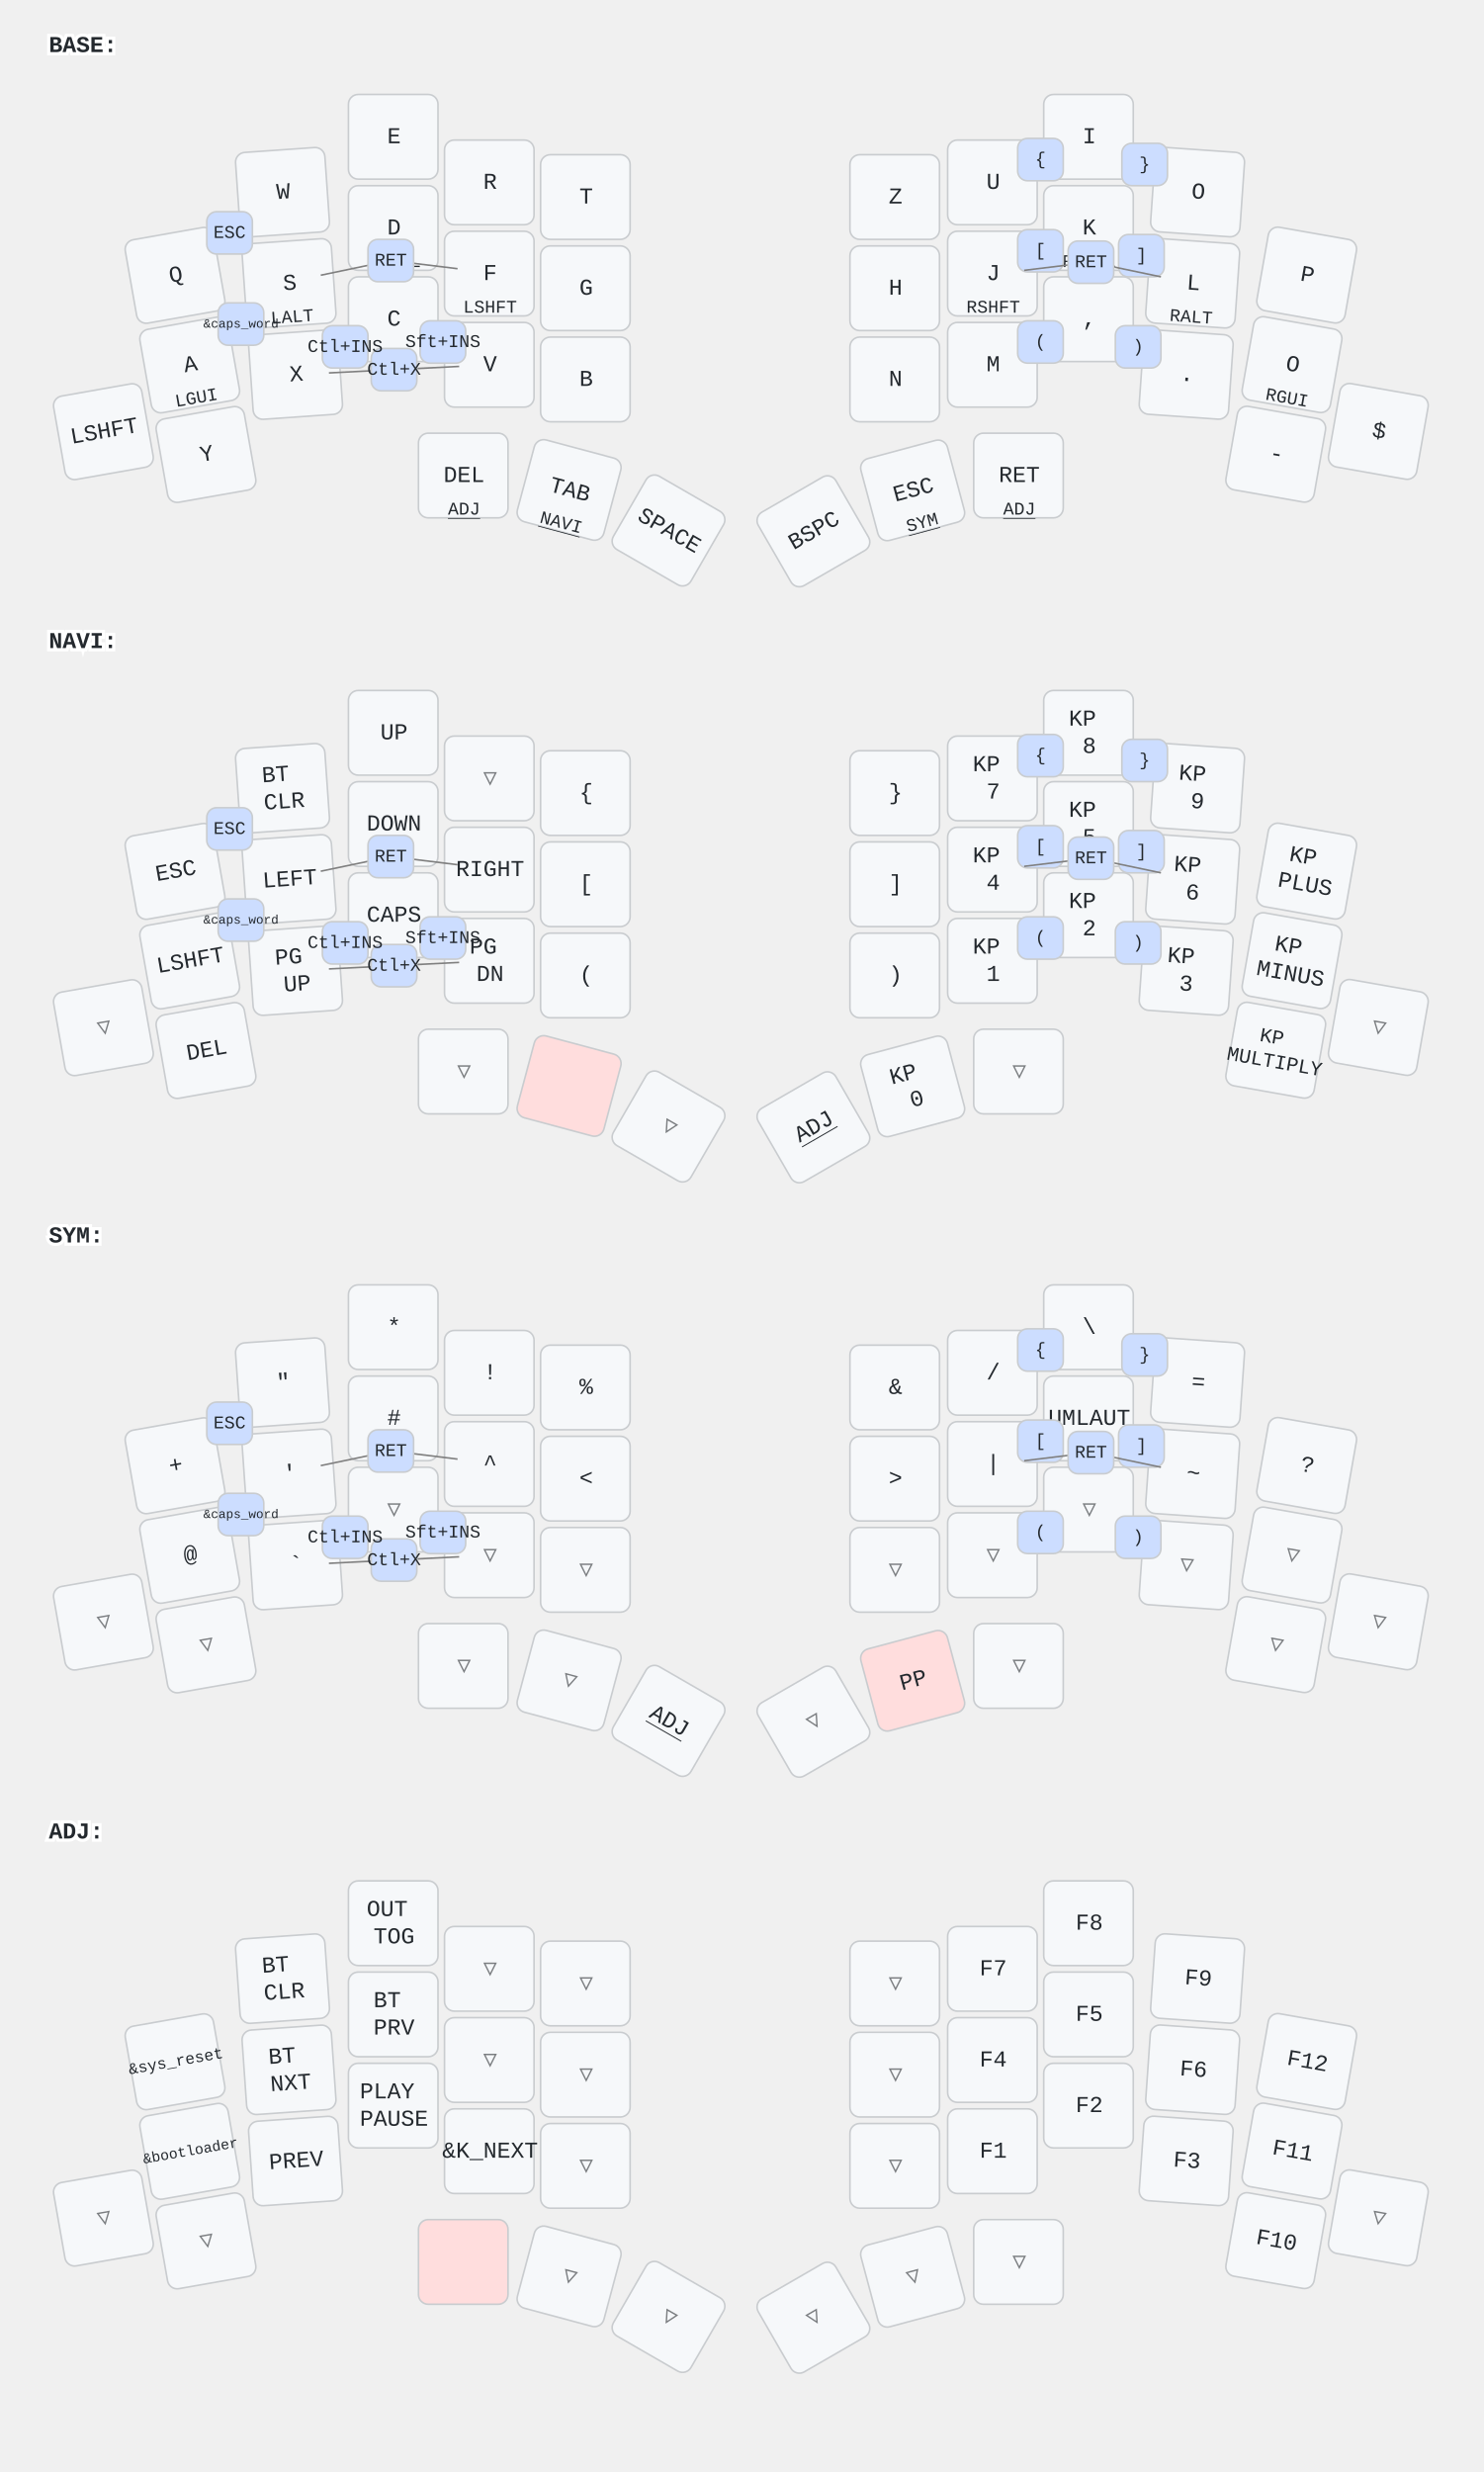
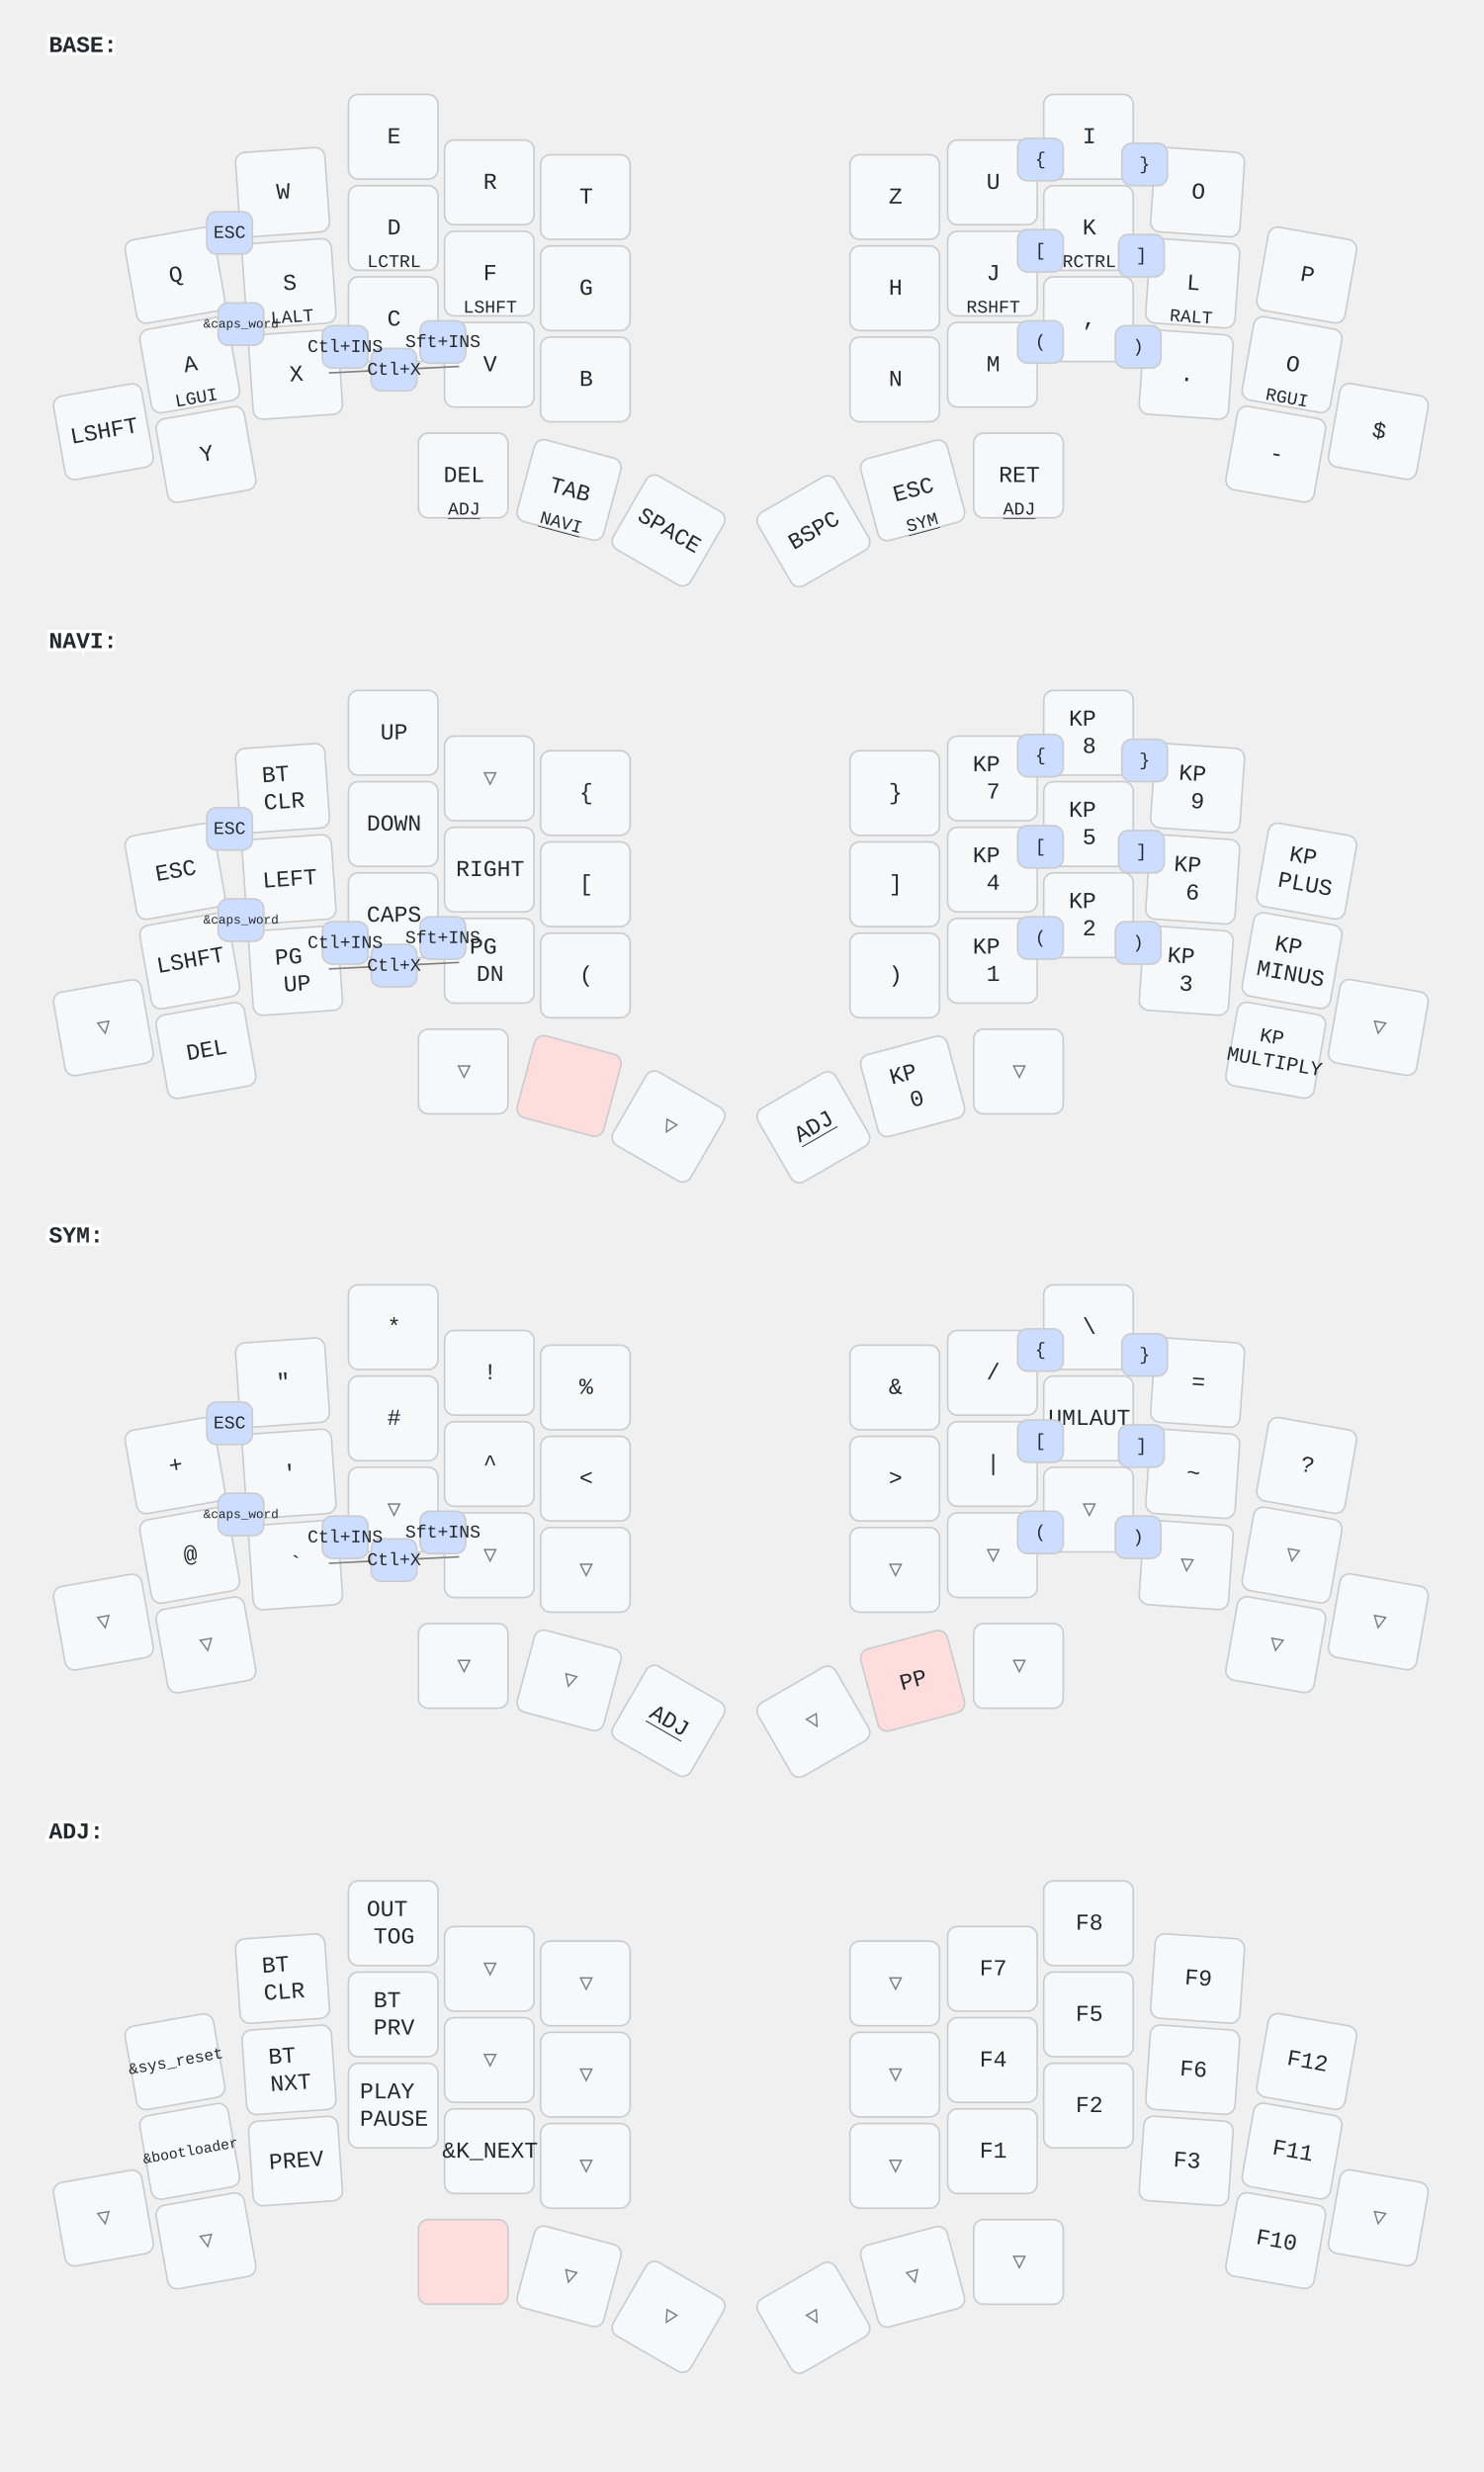
<svg xmlns="http://www.w3.org/2000/svg" width="911" height="1518" viewBox="0 0 911 1518" class="keymap">
  <style>/* inherit to force styles through use tags */
svg path {
    fill: inherit;
}

/* font and background color specifications */
svg.keymap {
    font-family: SFMono-Regular,Consolas,Liberation Mono,Menlo,monospace;
    font-size: 14px;
    font-kerning: normal;
    text-rendering: optimizeLegibility;
    fill: #24292e;
}

/* default key styling */
rect.key {
    fill: #f6f8fa;
}

rect.key, rect.combo {
    stroke: #c9cccf;
    stroke-width: 1;
}

/* default key side styling, only used is draw_key_sides is set */
rect.side {
    filter: brightness(90%);
}

/* color accent for combo boxes */
rect.combo, rect.combo-separate {
    fill: #cdf;
}

/* color accent for held keys */
rect.held, rect.combo.held {
    fill: #fdd;
}

/* color accent for ghost (optional) keys */
rect.ghost, rect.combo.ghost {
    stroke-dasharray: 4, 4;
    stroke-width: 2;
}

text {
    text-anchor: middle;
    dominant-baseline: middle;
}

/* styling for layer labels */
text.label {
    font-weight: bold;
    text-anchor: start;
    stroke: white;
    stroke-width: 4;
    paint-order: stroke;
}

/* styling for optional footer */
text.footer {
    text-anchor: end;
    dominant-baseline: auto;
    stroke: white;
    stroke-width: 4;
    paint-order: stroke;
}

/* styling for combo tap, and key non-tap label text */
text.combo, text.hold, text.shifted, text.left, text.right {
    font-size: 11px;
}

text.hold {
    text-anchor: middle;
    dominant-baseline: auto;
}

text.shifted {
    text-anchor: middle;
    dominant-baseline: hanging;
}

text.left {
    text-anchor: start;
}

text.right {
    text-anchor: end;
}

text.layer-activator {
    text-decoration: underline;
}

/* styling for hold/shifted label text in combo box */
text.combo.hold, text.combo.shifted, text.combo.left, text.combo.right {
    font-size: 8px;
}

/* lighter symbol for transparent keys */
text.trans {
    fill: #7b7e81;
}

/* styling for combo dendrons */
path.combo {
    stroke-width: 1;
    stroke: gray;
    fill: none;
}

/* Start Tabler Icons Cleanup */
/* cannot use height/width with glyphs */
.icon-tabler &gt; path {
    fill: inherit;
    stroke: inherit;
    stroke-width: 2;
}
/* hide tabler's default box */
.icon-tabler &gt; path[stroke="none"][fill="none"] {
    visibility: hidden;
}
/* End Tabler Icons Cleanup */
</style>
  <g transform="translate(30, 0)" class="layer-BASE">
    <text x="0" y="28" class="label" id="BASE">BASE:</text>
    <g transform="translate(0, 56)">
      <g transform="translate(78, 113) rotate(-10.0)" class="key keypos-0">
        <rect rx="6" ry="6" x="-28" y="-26" width="55" height="52" class="key" />
        <text x="0" y="0" class="key tap">Q</text>
      </g>
      <g transform="translate(144, 62) rotate(-4.0)" class="key keypos-1">
        <rect rx="6" ry="6" x="-28" y="-26" width="55" height="52" class="key" />
        <text x="0" y="0" class="key tap">W</text>
      </g>
      <g transform="translate(212, 28)" class="key keypos-2">
        <rect rx="6" ry="6" x="-28" y="-26" width="55" height="52" class="key" />
        <text x="0" y="0" class="key tap">E</text>
      </g>
      <g transform="translate(271, 56)" class="key keypos-3">
        <rect rx="6" ry="6" x="-28" y="-26" width="55" height="52" class="key" />
        <text x="0" y="0" class="key tap">R</text>
      </g>
      <g transform="translate(330, 65)" class="key keypos-4">
        <rect rx="6" ry="6" x="-28" y="-26" width="55" height="52" class="key" />
        <text x="0" y="0" class="key tap">T</text>
      </g>
      <g transform="translate(520, 65)" class="key keypos-5">
        <rect rx="6" ry="6" x="-28" y="-26" width="55" height="52" class="key" />
        <text x="0" y="0" class="key tap">Z</text>
      </g>
      <g transform="translate(580, 56)" class="key keypos-6">
        <rect rx="6" ry="6" x="-28" y="-26" width="55" height="52" class="key" />
        <text x="0" y="0" class="key tap">U</text>
      </g>
      <g transform="translate(639, 28)" class="key keypos-7">
        <rect rx="6" ry="6" x="-28" y="-26" width="55" height="52" class="key" />
        <text x="0" y="0" class="key tap">I</text>
      </g>
      <g transform="translate(706, 62) rotate(4.0)" class="key keypos-8">
        <rect rx="6" ry="6" x="-28" y="-26" width="55" height="52" class="key" />
        <text x="0" y="0" class="key tap">O</text>
      </g>
      <g transform="translate(773, 113) rotate(10.0)" class="key keypos-9">
        <rect rx="6" ry="6" x="-28" y="-26" width="55" height="52" class="key" />
        <text x="0" y="0" class="key tap">P</text>
      </g>
      <g transform="translate(87, 168) rotate(-10.0)" class="key keypos-10">
        <rect rx="6" ry="6" x="-28" y="-26" width="55" height="52" class="key" />
        <text x="0" y="0" class="key tap">A</text>
        <text x="0" y="24" class="key hold">LGUI</text>
      </g>
      <g transform="translate(148, 118) rotate(-4.0)" class="key keypos-11">
        <rect rx="6" ry="6" x="-28" y="-26" width="55" height="52" class="key" />
        <text x="0" y="0" class="key tap">S</text>
        <text x="0" y="24" class="key hold">LALT</text>
      </g>
      <g transform="translate(212, 84)" class="key keypos-12">
        <rect rx="6" ry="6" x="-28" y="-26" width="55" height="52" class="key" />
        <text x="0" y="0" class="key tap">D</text>
        <text x="0" y="24" class="key hold">LCTRL</text>
      </g>
      <g transform="translate(271, 112)" class="key keypos-13">
        <rect rx="6" ry="6" x="-28" y="-26" width="55" height="52" class="key" />
        <text x="0" y="0" class="key tap">F</text>
        <text x="0" y="24" class="key hold">LSHFT</text>
      </g>
      <g transform="translate(330, 121)" class="key keypos-14">
        <rect rx="6" ry="6" x="-28" y="-26" width="55" height="52" class="key" />
        <text x="0" y="0" class="key tap">G</text>
      </g>
      <g transform="translate(520, 121)" class="key keypos-15">
        <rect rx="6" ry="6" x="-28" y="-26" width="55" height="52" class="key" />
        <text x="0" y="0" class="key tap">H</text>
      </g>
      <g transform="translate(580, 112)" class="key keypos-16">
        <rect rx="6" ry="6" x="-28" y="-26" width="55" height="52" class="key" />
        <text x="0" y="0" class="key tap">J</text>
        <text x="0" y="24" class="key hold">RSHFT</text>
      </g>
      <g transform="translate(639, 84)" class="key keypos-17">
        <rect rx="6" ry="6" x="-28" y="-26" width="55" height="52" class="key" />
        <text x="0" y="0" class="key tap">K</text>
        <text x="0" y="24" class="key hold">RCTRL</text>
      </g>
      <g transform="translate(703, 118) rotate(4.0)" class="key keypos-18">
        <rect rx="6" ry="6" x="-28" y="-26" width="55" height="52" class="key" />
        <text x="0" y="0" class="key tap">L</text>
        <text x="0" y="24" class="key hold">RALT</text>
      </g>
      <g transform="translate(764, 168) rotate(10.0)" class="key keypos-19">
        <rect rx="6" ry="6" x="-28" y="-26" width="55" height="52" class="key" />
        <text x="0" y="0" class="key tap">O</text>
        <text x="0" y="24" class="key hold">RGUI</text>
      </g>
      <g transform="translate(34, 209) rotate(-10.0)" class="key keypos-20">
        <rect rx="6" ry="6" x="-28" y="-26" width="55" height="52" class="key" />
        <text x="0" y="0" class="key tap">LSHFT</text>
      </g>
      <g transform="translate(97, 223) rotate(-10.0)" class="key keypos-21">
        <rect rx="6" ry="6" x="-28" y="-26" width="55" height="52" class="key" />
        <text x="0" y="0" class="key tap">Y</text>
      </g>
      <g transform="translate(152, 174) rotate(-4.0)" class="key keypos-22">
        <rect rx="6" ry="6" x="-28" y="-26" width="55" height="52" class="key" />
        <text x="0" y="0" class="key tap">X</text>
      </g>
      <g transform="translate(212, 140)" class="key keypos-23">
        <rect rx="6" ry="6" x="-28" y="-26" width="55" height="52" class="key" />
        <text x="0" y="0" class="key tap">C</text>
      </g>
      <g transform="translate(271, 168)" class="key keypos-24">
        <rect rx="6" ry="6" x="-28" y="-26" width="55" height="52" class="key" />
        <text x="0" y="0" class="key tap">V</text>
      </g>
      <g transform="translate(330, 177)" class="key keypos-25">
        <rect rx="6" ry="6" x="-28" y="-26" width="55" height="52" class="key" />
        <text x="0" y="0" class="key tap">B</text>
      </g>
      <g transform="translate(520, 177)" class="key keypos-26">
        <rect rx="6" ry="6" x="-28" y="-26" width="55" height="52" class="key" />
        <text x="0" y="0" class="key tap">N</text>
      </g>
      <g transform="translate(580, 168)" class="key keypos-27">
        <rect rx="6" ry="6" x="-28" y="-26" width="55" height="52" class="key" />
        <text x="0" y="0" class="key tap">M</text>
      </g>
      <g transform="translate(639, 140)" class="key keypos-28">
        <rect rx="6" ry="6" x="-28" y="-26" width="55" height="52" class="key" />
        <text x="0" y="0" class="key tap">,</text>
      </g>
      <g transform="translate(699, 174) rotate(4.0)" class="key keypos-29">
        <rect rx="6" ry="6" x="-28" y="-26" width="55" height="52" class="key" />
        <text x="0" y="0" class="key tap">.</text>
      </g>
      <g transform="translate(754, 223) rotate(10.0)" class="key keypos-30">
        <rect rx="6" ry="6" x="-28" y="-26" width="55" height="52" class="key" />
        <text x="0" y="0" class="key tap">-</text>
      </g>
      <g transform="translate(817, 209) rotate(10.0)" class="key keypos-31">
        <rect rx="6" ry="6" x="-28" y="-26" width="55" height="52" class="key" />
        <text x="0" y="0" class="key tap">$</text>
      </g>
      <g transform="translate(255, 236)" class="key keypos-32">
        <rect rx="6" ry="6" x="-28" y="-26" width="55" height="52" class="key" />
        <text x="0" y="0" class="key tap">DEL</text>
        <a href="#ADJ">
          <text x="0" y="24" class="key hold layer-activator">ADJ</text>
        </a>
      </g>
      <g transform="translate(320, 245) rotate(15.0)" class="key keypos-33">
        <rect rx="6" ry="6" x="-28" y="-26" width="55" height="52" class="key" />
        <text x="0" y="0" class="key tap">TAB</text>
        <a href="#NAVI">
          <text x="0" y="24" class="key hold layer-activator">NAVI</text>
        </a>
      </g>
      <g transform="translate(381, 270) rotate(30.0)" class="key keypos-34">
        <rect rx="6" ry="6" x="-28" y="-26" width="55" height="52" class="key" />
        <text x="0" y="0" class="key tap">SPACE</text>
      </g>
      <g transform="translate(470, 270) rotate(-30.0)" class="key keypos-35">
        <rect rx="6" ry="6" x="-28" y="-26" width="55" height="52" class="key" />
        <text x="0" y="0" class="key tap">BSPC</text>
      </g>
      <g transform="translate(531, 245) rotate(-15.0)" class="key keypos-36">
        <rect rx="6" ry="6" x="-28" y="-26" width="55" height="52" class="key" />
        <text x="0" y="0" class="key tap">ESC</text>
        <a href="#SYM">
          <text x="0" y="24" class="key hold layer-activator">SYM</text>
        </a>
      </g>
      <g transform="translate(596, 236)" class="key keypos-37">
        <rect rx="6" ry="6" x="-28" y="-26" width="55" height="52" class="key" />
        <text x="0" y="0" class="key tap">RET</text>
        <a href="#ADJ">
          <text x="0" y="24" class="key hold layer-activator">ADJ</text>
        </a>
      </g>
      <g class="combo combopos-0">
        <rect rx="6" ry="6" x="595" y="29" width="28" height="26" class="combo" />
        <text x="609" y="42" class="combo tap">{</text>
      </g>
      <g class="combo combopos-1">
        <rect rx="6" ry="6" x="659" y="32" width="28" height="26" class="combo" />
        <text x="673" y="45" class="combo tap">}</text>
      </g>
      <g class="combo combopos-2">
        <rect rx="6" ry="6" x="595" y="85" width="28" height="26" class="combo" />
        <text x="609" y="98" class="combo tap">[</text>
      </g>
      <g class="combo combopos-3">
        <rect rx="6" ry="6" x="657" y="88" width="28" height="26" class="combo" />
        <text x="671" y="101" class="combo tap">]</text>
      </g>
      <g class="combo combopos-4">
        <rect rx="6" ry="6" x="595" y="141" width="28" height="26" class="combo" />
        <text x="609" y="154" class="combo tap">(</text>
      </g>
      <g class="combo combopos-5">
        <rect rx="6" ry="6" x="655" y="144" width="28" height="26" class="combo" />
        <text x="669" y="157" class="combo tap">)</text>
      </g>
      <g class="combo combopos-6">
        <path d="M212,171 l-40,2" class="combo" />
        <path d="M212,171 l40,-2" class="combo" />
        <rect rx="6" ry="6" x="198" y="158" width="28" height="26" class="combo" />
        <text x="212" y="171" class="combo tap">Ctl+X</text>
      </g>
      <g class="combo combopos-7">
        <rect rx="6" ry="6" x="168" y="144" width="28" height="26" class="combo" />
        <text x="182" y="157" class="combo tap">Ctl+INS</text>
      </g>
      <g class="combo combopos-8">
        <rect rx="6" ry="6" x="228" y="141" width="28" height="26" class="combo" />
        <text x="242" y="154" class="combo tap">Sft+INS</text>
      </g>
      <g class="combo combopos-9">
        <rect rx="6" ry="6" x="104" y="130" width="28" height="26" class="combo" />
        <text x="118" y="143" class="combo tap">
          <tspan style="font-size: 70%">&amp;caps_word</tspan>
        </text>
      </g>
      <g class="combo combopos-10">
-         <path d="M640,105 l-41,5" class="combo" />
-         <path d="M640,105 l43,9" class="combo" />
-         <rect rx="6" ry="6" x="626" y="92" width="28" height="26" class="combo" />
-         <text x="640" y="105" class="combo tap">RET</text>
-       </g>
-       <g class="combo combopos-11">
-         <path d="M210,104 l41,5" class="combo" />
-         <path d="M210,104 l-43,9" class="combo" />
-         <rect rx="6" ry="6" x="196" y="91" width="28" height="26" class="combo" />
-         <text x="210" y="104" class="combo tap">RET</text>
-       </g>
-       <g class="combo combopos-12">
        <rect rx="6" ry="6" x="97" y="74" width="28" height="26" class="combo" />
        <text x="111" y="87" class="combo tap">ESC</text>
      </g>
    </g>
  </g>
  <g transform="translate(30, 366)" class="layer-NAVI">
    <text x="0" y="28" class="label" id="NAVI">NAVI:</text>
    <g transform="translate(0, 56)">
      <g transform="translate(78, 113) rotate(-10.0)" class="key keypos-0">
        <rect rx="6" ry="6" x="-28" y="-26" width="55" height="52" class="key" />
        <text x="0" y="0" class="key tap">ESC</text>
      </g>
      <g transform="translate(144, 62) rotate(-4.0)" class="key keypos-1">
        <rect rx="6" ry="6" x="-28" y="-26" width="55" height="52" class="key" />
        <text x="0" y="0" class="key tap">
          <tspan x="0" dy="-0.6em">BT</tspan>
          <tspan x="0" dy="1.2em">CLR</tspan>
        </text>
      </g>
      <g transform="translate(212, 28)" class="key keypos-2">
        <rect rx="6" ry="6" x="-28" y="-26" width="55" height="52" class="key" />
        <text x="0" y="0" class="key tap">UP</text>
      </g>
      <g transform="translate(271, 56)" class="key trans keypos-3">
        <rect rx="6" ry="6" x="-28" y="-26" width="55" height="52" class="key trans" />
        <text x="0" y="0" class="key trans tap">▽</text>
      </g>
      <g transform="translate(330, 65)" class="key keypos-4">
        <rect rx="6" ry="6" x="-28" y="-26" width="55" height="52" class="key" />
        <text x="0" y="0" class="key tap">{</text>
      </g>
      <g transform="translate(520, 65)" class="key keypos-5">
        <rect rx="6" ry="6" x="-28" y="-26" width="55" height="52" class="key" />
        <text x="0" y="0" class="key tap">}</text>
      </g>
      <g transform="translate(580, 56)" class="key keypos-6">
        <rect rx="6" ry="6" x="-28" y="-26" width="55" height="52" class="key" />
        <text x="0" y="0" class="key tap">
          <tspan x="0" dy="-0.6em">KP</tspan>
          <tspan x="0" dy="1.2em">7</tspan>
        </text>
      </g>
      <g transform="translate(639, 28)" class="key keypos-7">
        <rect rx="6" ry="6" x="-28" y="-26" width="55" height="52" class="key" />
        <text x="0" y="0" class="key tap">
          <tspan x="0" dy="-0.6em">KP</tspan>
          <tspan x="0" dy="1.2em">8</tspan>
        </text>
      </g>
      <g transform="translate(706, 62) rotate(4.0)" class="key keypos-8">
        <rect rx="6" ry="6" x="-28" y="-26" width="55" height="52" class="key" />
        <text x="0" y="0" class="key tap">
          <tspan x="0" dy="-0.6em">KP</tspan>
          <tspan x="0" dy="1.2em">9</tspan>
        </text>
      </g>
      <g transform="translate(773, 113) rotate(10.0)" class="key keypos-9">
        <rect rx="6" ry="6" x="-28" y="-26" width="55" height="52" class="key" />
        <text x="0" y="0" class="key tap">
          <tspan x="0" dy="-0.6em">KP</tspan>
          <tspan x="0" dy="1.2em">PLUS</tspan>
        </text>
      </g>
      <g transform="translate(87, 168) rotate(-10.0)" class="key keypos-10">
        <rect rx="6" ry="6" x="-28" y="-26" width="55" height="52" class="key" />
        <text x="0" y="0" class="key tap">LSHFT</text>
      </g>
      <g transform="translate(148, 118) rotate(-4.0)" class="key keypos-11">
        <rect rx="6" ry="6" x="-28" y="-26" width="55" height="52" class="key" />
        <text x="0" y="0" class="key tap">LEFT</text>
      </g>
      <g transform="translate(212, 84)" class="key keypos-12">
        <rect rx="6" ry="6" x="-28" y="-26" width="55" height="52" class="key" />
        <text x="0" y="0" class="key tap">DOWN</text>
      </g>
      <g transform="translate(271, 112)" class="key keypos-13">
        <rect rx="6" ry="6" x="-28" y="-26" width="55" height="52" class="key" />
        <text x="0" y="0" class="key tap">RIGHT</text>
      </g>
      <g transform="translate(330, 121)" class="key keypos-14">
        <rect rx="6" ry="6" x="-28" y="-26" width="55" height="52" class="key" />
        <text x="0" y="0" class="key tap">[</text>
      </g>
      <g transform="translate(520, 121)" class="key keypos-15">
        <rect rx="6" ry="6" x="-28" y="-26" width="55" height="52" class="key" />
        <text x="0" y="0" class="key tap">]</text>
      </g>
      <g transform="translate(580, 112)" class="key keypos-16">
        <rect rx="6" ry="6" x="-28" y="-26" width="55" height="52" class="key" />
        <text x="0" y="0" class="key tap">
          <tspan x="0" dy="-0.6em">KP</tspan>
          <tspan x="0" dy="1.2em">4</tspan>
        </text>
      </g>
      <g transform="translate(639, 84)" class="key keypos-17">
        <rect rx="6" ry="6" x="-28" y="-26" width="55" height="52" class="key" />
        <text x="0" y="0" class="key tap">
          <tspan x="0" dy="-0.6em">KP</tspan>
          <tspan x="0" dy="1.2em">5</tspan>
        </text>
      </g>
      <g transform="translate(703, 118) rotate(4.0)" class="key keypos-18">
        <rect rx="6" ry="6" x="-28" y="-26" width="55" height="52" class="key" />
        <text x="0" y="0" class="key tap">
          <tspan x="0" dy="-0.6em">KP</tspan>
          <tspan x="0" dy="1.2em">6</tspan>
        </text>
      </g>
      <g transform="translate(764, 168) rotate(10.0)" class="key keypos-19">
        <rect rx="6" ry="6" x="-28" y="-26" width="55" height="52" class="key" />
        <text x="0" y="0" class="key tap">
          <tspan x="0" dy="-0.6em">KP</tspan>
          <tspan x="0" dy="1.2em">MINUS</tspan>
        </text>
      </g>
      <g transform="translate(34, 209) rotate(-10.0)" class="key trans keypos-20">
        <rect rx="6" ry="6" x="-28" y="-26" width="55" height="52" class="key trans" />
        <text x="0" y="0" class="key trans tap">▽</text>
      </g>
      <g transform="translate(97, 223) rotate(-10.0)" class="key keypos-21">
        <rect rx="6" ry="6" x="-28" y="-26" width="55" height="52" class="key" />
        <text x="0" y="0" class="key tap">DEL</text>
      </g>
      <g transform="translate(152, 174) rotate(-4.0)" class="key keypos-22">
        <rect rx="6" ry="6" x="-28" y="-26" width="55" height="52" class="key" />
        <text x="0" y="0" class="key tap">
          <tspan x="0" dy="-0.6em">PG</tspan>
          <tspan x="0" dy="1.2em">UP</tspan>
        </text>
      </g>
      <g transform="translate(212, 140)" class="key keypos-23">
        <rect rx="6" ry="6" x="-28" y="-26" width="55" height="52" class="key" />
        <text x="0" y="0" class="key tap">CAPS</text>
      </g>
      <g transform="translate(271, 168)" class="key keypos-24">
        <rect rx="6" ry="6" x="-28" y="-26" width="55" height="52" class="key" />
        <text x="0" y="0" class="key tap">
          <tspan x="0" dy="-0.6em">PG</tspan>
          <tspan x="0" dy="1.2em">DN</tspan>
        </text>
      </g>
      <g transform="translate(330, 177)" class="key keypos-25">
        <rect rx="6" ry="6" x="-28" y="-26" width="55" height="52" class="key" />
        <text x="0" y="0" class="key tap">(</text>
      </g>
      <g transform="translate(520, 177)" class="key keypos-26">
        <rect rx="6" ry="6" x="-28" y="-26" width="55" height="52" class="key" />
        <text x="0" y="0" class="key tap">)</text>
      </g>
      <g transform="translate(580, 168)" class="key keypos-27">
        <rect rx="6" ry="6" x="-28" y="-26" width="55" height="52" class="key" />
        <text x="0" y="0" class="key tap">
          <tspan x="0" dy="-0.6em">KP</tspan>
          <tspan x="0" dy="1.2em">1</tspan>
        </text>
      </g>
      <g transform="translate(639, 140)" class="key keypos-28">
        <rect rx="6" ry="6" x="-28" y="-26" width="55" height="52" class="key" />
        <text x="0" y="0" class="key tap">
          <tspan x="0" dy="-0.6em">KP</tspan>
          <tspan x="0" dy="1.2em">2</tspan>
        </text>
      </g>
      <g transform="translate(699, 174) rotate(4.0)" class="key keypos-29">
        <rect rx="6" ry="6" x="-28" y="-26" width="55" height="52" class="key" />
        <text x="0" y="0" class="key tap">
          <tspan x="0" dy="-0.6em">KP</tspan>
          <tspan x="0" dy="1.2em">3</tspan>
        </text>
      </g>
      <g transform="translate(754, 223) rotate(10.0)" class="key keypos-30">
        <rect rx="6" ry="6" x="-28" y="-26" width="55" height="52" class="key" />
        <text x="0" y="0" class="key tap">
          <tspan x="0" dy="-0.6em" style="font-size: 88%">KP</tspan>
          <tspan x="0" dy="1.2em" style="font-size: 88%">MULTIPLY</tspan>
        </text>
      </g>
      <g transform="translate(817, 209) rotate(10.0)" class="key trans keypos-31">
        <rect rx="6" ry="6" x="-28" y="-26" width="55" height="52" class="key trans" />
        <text x="0" y="0" class="key trans tap">▽</text>
      </g>
      <g transform="translate(255, 236)" class="key trans keypos-32">
        <rect rx="6" ry="6" x="-28" y="-26" width="55" height="52" class="key trans" />
        <text x="0" y="0" class="key trans tap">▽</text>
      </g>
      <g transform="translate(320, 245) rotate(15.0)" class="key held keypos-33">
        <rect rx="6" ry="6" x="-28" y="-26" width="55" height="52" class="key held" />
      </g>
      <g transform="translate(381, 270) rotate(30.0)" class="key trans keypos-34">
        <rect rx="6" ry="6" x="-28" y="-26" width="55" height="52" class="key trans" />
        <text x="0" y="0" class="key trans tap">▽</text>
      </g>
      <g transform="translate(470, 270) rotate(-30.0)" class="key keypos-35">
        <rect rx="6" ry="6" x="-28" y="-26" width="55" height="52" class="key" />
        <a href="#ADJ">
          <text x="0" y="0" class="key tap layer-activator">ADJ</text>
        </a>
      </g>
      <g transform="translate(531, 245) rotate(-15.0)" class="key keypos-36">
        <rect rx="6" ry="6" x="-28" y="-26" width="55" height="52" class="key" />
        <text x="0" y="0" class="key tap">
          <tspan x="0" dy="-0.6em">KP</tspan>
          <tspan x="0" dy="1.2em">0</tspan>
        </text>
      </g>
      <g transform="translate(596, 236)" class="key trans keypos-37">
        <rect rx="6" ry="6" x="-28" y="-26" width="55" height="52" class="key trans" />
        <text x="0" y="0" class="key trans tap">▽</text>
      </g>
      <g class="combo combopos-0">
        <rect rx="6" ry="6" x="595" y="29" width="28" height="26" class="combo" />
        <text x="609" y="42" class="combo tap">{</text>
      </g>
      <g class="combo combopos-1">
        <rect rx="6" ry="6" x="659" y="32" width="28" height="26" class="combo" />
        <text x="673" y="45" class="combo tap">}</text>
      </g>
      <g class="combo combopos-2">
        <rect rx="6" ry="6" x="595" y="85" width="28" height="26" class="combo" />
        <text x="609" y="98" class="combo tap">[</text>
      </g>
      <g class="combo combopos-3">
        <rect rx="6" ry="6" x="657" y="88" width="28" height="26" class="combo" />
        <text x="671" y="101" class="combo tap">]</text>
      </g>
      <g class="combo combopos-4">
        <rect rx="6" ry="6" x="595" y="141" width="28" height="26" class="combo" />
        <text x="609" y="154" class="combo tap">(</text>
      </g>
      <g class="combo combopos-5">
        <rect rx="6" ry="6" x="655" y="144" width="28" height="26" class="combo" />
        <text x="669" y="157" class="combo tap">)</text>
      </g>
      <g class="combo combopos-6">
        <path d="M212,171 l-40,2" class="combo" />
        <path d="M212,171 l40,-2" class="combo" />
        <rect rx="6" ry="6" x="198" y="158" width="28" height="26" class="combo" />
        <text x="212" y="171" class="combo tap">Ctl+X</text>
      </g>
      <g class="combo combopos-7">
        <rect rx="6" ry="6" x="168" y="144" width="28" height="26" class="combo" />
        <text x="182" y="157" class="combo tap">Ctl+INS</text>
      </g>
      <g class="combo combopos-8">
        <rect rx="6" ry="6" x="228" y="141" width="28" height="26" class="combo" />
        <text x="242" y="154" class="combo tap">Sft+INS</text>
      </g>
      <g class="combo combopos-9">
        <rect rx="6" ry="6" x="104" y="130" width="28" height="26" class="combo" />
        <text x="118" y="143" class="combo tap">
          <tspan style="font-size: 70%">&amp;caps_word</tspan>
        </text>
      </g>
      <g class="combo combopos-10">
-         <path d="M640,105 l-41,5" class="combo" />
-         <path d="M640,105 l43,9" class="combo" />
-         <rect rx="6" ry="6" x="626" y="92" width="28" height="26" class="combo" />
-         <text x="640" y="105" class="combo tap">RET</text>
-       </g>
-       <g class="combo combopos-11">
-         <path d="M210,104 l41,5" class="combo" />
-         <path d="M210,104 l-43,9" class="combo" />
-         <rect rx="6" ry="6" x="196" y="91" width="28" height="26" class="combo" />
-         <text x="210" y="104" class="combo tap">RET</text>
-       </g>
-       <g class="combo combopos-12">
        <rect rx="6" ry="6" x="97" y="74" width="28" height="26" class="combo" />
        <text x="111" y="87" class="combo tap">ESC</text>
      </g>
    </g>
  </g>
  <g transform="translate(30, 731)" class="layer-SYM">
    <text x="0" y="28" class="label" id="SYM">SYM:</text>
    <g transform="translate(0, 56)">
      <g transform="translate(78, 113) rotate(-10.0)" class="key keypos-0">
        <rect rx="6" ry="6" x="-28" y="-26" width="55" height="52" class="key" />
        <text x="0" y="0" class="key tap">+</text>
      </g>
      <g transform="translate(144, 62) rotate(-4.0)" class="key keypos-1">
        <rect rx="6" ry="6" x="-28" y="-26" width="55" height="52" class="key" />
        <text x="0" y="0" class="key tap">"</text>
      </g>
      <g transform="translate(212, 28)" class="key keypos-2">
        <rect rx="6" ry="6" x="-28" y="-26" width="55" height="52" class="key" />
        <text x="0" y="0" class="key tap">*</text>
      </g>
      <g transform="translate(271, 56)" class="key keypos-3">
        <rect rx="6" ry="6" x="-28" y="-26" width="55" height="52" class="key" />
        <text x="0" y="0" class="key tap">!</text>
      </g>
      <g transform="translate(330, 65)" class="key keypos-4">
        <rect rx="6" ry="6" x="-28" y="-26" width="55" height="52" class="key" />
        <text x="0" y="0" class="key tap">%</text>
      </g>
      <g transform="translate(520, 65)" class="key keypos-5">
        <rect rx="6" ry="6" x="-28" y="-26" width="55" height="52" class="key" />
        <text x="0" y="0" class="key tap">&amp;</text>
      </g>
      <g transform="translate(580, 56)" class="key keypos-6">
        <rect rx="6" ry="6" x="-28" y="-26" width="55" height="52" class="key" />
        <text x="0" y="0" class="key tap">/</text>
      </g>
      <g transform="translate(639, 28)" class="key keypos-7">
        <rect rx="6" ry="6" x="-28" y="-26" width="55" height="52" class="key" />
        <text x="0" y="0" class="key tap">\</text>
      </g>
      <g transform="translate(706, 62) rotate(4.0)" class="key keypos-8">
        <rect rx="6" ry="6" x="-28" y="-26" width="55" height="52" class="key" />
        <text x="0" y="0" class="key tap">=</text>
      </g>
      <g transform="translate(773, 113) rotate(10.0)" class="key keypos-9">
        <rect rx="6" ry="6" x="-28" y="-26" width="55" height="52" class="key" />
        <text x="0" y="0" class="key tap">?</text>
      </g>
      <g transform="translate(87, 168) rotate(-10.0)" class="key keypos-10">
        <rect rx="6" ry="6" x="-28" y="-26" width="55" height="52" class="key" />
        <text x="0" y="0" class="key tap">@</text>
      </g>
      <g transform="translate(148, 118) rotate(-4.0)" class="key keypos-11">
        <rect rx="6" ry="6" x="-28" y="-26" width="55" height="52" class="key" />
        <text x="0" y="0" class="key tap">'</text>
      </g>
      <g transform="translate(212, 84)" class="key keypos-12">
        <rect rx="6" ry="6" x="-28" y="-26" width="55" height="52" class="key" />
        <text x="0" y="0" class="key tap">#</text>
      </g>
      <g transform="translate(271, 112)" class="key keypos-13">
        <rect rx="6" ry="6" x="-28" y="-26" width="55" height="52" class="key" />
        <text x="0" y="0" class="key tap">^</text>
      </g>
      <g transform="translate(330, 121)" class="key keypos-14">
        <rect rx="6" ry="6" x="-28" y="-26" width="55" height="52" class="key" />
        <text x="0" y="0" class="key tap">&lt;</text>
      </g>
      <g transform="translate(520, 121)" class="key keypos-15">
        <rect rx="6" ry="6" x="-28" y="-26" width="55" height="52" class="key" />
        <text x="0" y="0" class="key tap">&gt;</text>
      </g>
      <g transform="translate(580, 112)" class="key keypos-16">
        <rect rx="6" ry="6" x="-28" y="-26" width="55" height="52" class="key" />
        <text x="0" y="0" class="key tap">|</text>
      </g>
      <g transform="translate(639, 84)" class="key keypos-17">
        <rect rx="6" ry="6" x="-28" y="-26" width="55" height="52" class="key" />
        <text x="0" y="0" class="key tap">UMLAUT</text>
      </g>
      <g transform="translate(703, 118) rotate(4.0)" class="key keypos-18">
        <rect rx="6" ry="6" x="-28" y="-26" width="55" height="52" class="key" />
        <text x="0" y="0" class="key tap">~</text>
      </g>
      <g transform="translate(764, 168) rotate(10.0)" class="key trans keypos-19">
        <rect rx="6" ry="6" x="-28" y="-26" width="55" height="52" class="key trans" />
        <text x="0" y="0" class="key trans tap">▽</text>
      </g>
      <g transform="translate(34, 209) rotate(-10.0)" class="key trans keypos-20">
        <rect rx="6" ry="6" x="-28" y="-26" width="55" height="52" class="key trans" />
        <text x="0" y="0" class="key trans tap">▽</text>
      </g>
      <g transform="translate(97, 223) rotate(-10.0)" class="key trans keypos-21">
        <rect rx="6" ry="6" x="-28" y="-26" width="55" height="52" class="key trans" />
        <text x="0" y="0" class="key trans tap">▽</text>
      </g>
      <g transform="translate(152, 174) rotate(-4.0)" class="key keypos-22">
        <rect rx="6" ry="6" x="-28" y="-26" width="55" height="52" class="key" />
        <text x="0" y="0" class="key tap">`</text>
      </g>
      <g transform="translate(212, 140)" class="key trans keypos-23">
        <rect rx="6" ry="6" x="-28" y="-26" width="55" height="52" class="key trans" />
        <text x="0" y="0" class="key trans tap">▽</text>
      </g>
      <g transform="translate(271, 168)" class="key trans keypos-24">
        <rect rx="6" ry="6" x="-28" y="-26" width="55" height="52" class="key trans" />
        <text x="0" y="0" class="key trans tap">▽</text>
      </g>
      <g transform="translate(330, 177)" class="key trans keypos-25">
        <rect rx="6" ry="6" x="-28" y="-26" width="55" height="52" class="key trans" />
        <text x="0" y="0" class="key trans tap">▽</text>
      </g>
      <g transform="translate(520, 177)" class="key trans keypos-26">
        <rect rx="6" ry="6" x="-28" y="-26" width="55" height="52" class="key trans" />
        <text x="0" y="0" class="key trans tap">▽</text>
      </g>
      <g transform="translate(580, 168)" class="key trans keypos-27">
        <rect rx="6" ry="6" x="-28" y="-26" width="55" height="52" class="key trans" />
        <text x="0" y="0" class="key trans tap">▽</text>
      </g>
      <g transform="translate(639, 140)" class="key trans keypos-28">
        <rect rx="6" ry="6" x="-28" y="-26" width="55" height="52" class="key trans" />
        <text x="0" y="0" class="key trans tap">▽</text>
      </g>
      <g transform="translate(699, 174) rotate(4.0)" class="key trans keypos-29">
        <rect rx="6" ry="6" x="-28" y="-26" width="55" height="52" class="key trans" />
        <text x="0" y="0" class="key trans tap">▽</text>
      </g>
      <g transform="translate(754, 223) rotate(10.0)" class="key trans keypos-30">
        <rect rx="6" ry="6" x="-28" y="-26" width="55" height="52" class="key trans" />
        <text x="0" y="0" class="key trans tap">▽</text>
      </g>
      <g transform="translate(817, 209) rotate(10.0)" class="key trans keypos-31">
        <rect rx="6" ry="6" x="-28" y="-26" width="55" height="52" class="key trans" />
        <text x="0" y="0" class="key trans tap">▽</text>
      </g>
      <g transform="translate(255, 236)" class="key trans keypos-32">
        <rect rx="6" ry="6" x="-28" y="-26" width="55" height="52" class="key trans" />
        <text x="0" y="0" class="key trans tap">▽</text>
      </g>
      <g transform="translate(320, 245) rotate(15.0)" class="key trans keypos-33">
        <rect rx="6" ry="6" x="-28" y="-26" width="55" height="52" class="key trans" />
        <text x="0" y="0" class="key trans tap">▽</text>
      </g>
      <g transform="translate(381, 270) rotate(30.0)" class="key keypos-34">
        <rect rx="6" ry="6" x="-28" y="-26" width="55" height="52" class="key" />
        <a href="#ADJ">
          <text x="0" y="0" class="key tap layer-activator">ADJ</text>
        </a>
      </g>
      <g transform="translate(470, 270) rotate(-30.0)" class="key trans keypos-35">
        <rect rx="6" ry="6" x="-28" y="-26" width="55" height="52" class="key trans" />
        <text x="0" y="0" class="key trans tap">▽</text>
      </g>
      <g transform="translate(531, 245) rotate(-15.0)" class="key held keypos-36">
        <rect rx="6" ry="6" x="-28" y="-26" width="55" height="52" class="key held" />
        <text x="0" y="0" class="key held tap">PP</text>
      </g>
      <g transform="translate(596, 236)" class="key trans keypos-37">
        <rect rx="6" ry="6" x="-28" y="-26" width="55" height="52" class="key trans" />
        <text x="0" y="0" class="key trans tap">▽</text>
      </g>
      <g class="combo combopos-0">
        <rect rx="6" ry="6" x="595" y="29" width="28" height="26" class="combo" />
        <text x="609" y="42" class="combo tap">{</text>
      </g>
      <g class="combo combopos-1">
        <rect rx="6" ry="6" x="659" y="32" width="28" height="26" class="combo" />
        <text x="673" y="45" class="combo tap">}</text>
      </g>
      <g class="combo combopos-2">
        <rect rx="6" ry="6" x="595" y="85" width="28" height="26" class="combo" />
        <text x="609" y="98" class="combo tap">[</text>
      </g>
      <g class="combo combopos-3">
        <rect rx="6" ry="6" x="657" y="88" width="28" height="26" class="combo" />
        <text x="671" y="101" class="combo tap">]</text>
      </g>
      <g class="combo combopos-4">
        <rect rx="6" ry="6" x="595" y="141" width="28" height="26" class="combo" />
        <text x="609" y="154" class="combo tap">(</text>
      </g>
      <g class="combo combopos-5">
        <rect rx="6" ry="6" x="655" y="144" width="28" height="26" class="combo" />
        <text x="669" y="157" class="combo tap">)</text>
      </g>
      <g class="combo combopos-6">
        <path d="M212,171 l-40,2" class="combo" />
        <path d="M212,171 l40,-2" class="combo" />
        <rect rx="6" ry="6" x="198" y="158" width="28" height="26" class="combo" />
        <text x="212" y="171" class="combo tap">Ctl+X</text>
      </g>
      <g class="combo combopos-7">
        <rect rx="6" ry="6" x="168" y="144" width="28" height="26" class="combo" />
        <text x="182" y="157" class="combo tap">Ctl+INS</text>
      </g>
      <g class="combo combopos-8">
        <rect rx="6" ry="6" x="228" y="141" width="28" height="26" class="combo" />
        <text x="242" y="154" class="combo tap">Sft+INS</text>
      </g>
      <g class="combo combopos-9">
        <rect rx="6" ry="6" x="104" y="130" width="28" height="26" class="combo" />
        <text x="118" y="143" class="combo tap">
          <tspan style="font-size: 70%">&amp;caps_word</tspan>
        </text>
      </g>
      <g class="combo combopos-10">
-         <path d="M640,105 l-41,5" class="combo" />
-         <path d="M640,105 l43,9" class="combo" />
-         <rect rx="6" ry="6" x="626" y="92" width="28" height="26" class="combo" />
-         <text x="640" y="105" class="combo tap">RET</text>
-       </g>
-       <g class="combo combopos-11">
-         <path d="M210,104 l41,5" class="combo" />
-         <path d="M210,104 l-43,9" class="combo" />
-         <rect rx="6" ry="6" x="196" y="91" width="28" height="26" class="combo" />
-         <text x="210" y="104" class="combo tap">RET</text>
-       </g>
-       <g class="combo combopos-12">
        <rect rx="6" ry="6" x="97" y="74" width="28" height="26" class="combo" />
        <text x="111" y="87" class="combo tap">ESC</text>
      </g>
    </g>
  </g>
  <g transform="translate(30, 1097)" class="layer-ADJ">
    <text x="0" y="28" class="label" id="ADJ">ADJ:</text>
    <g transform="translate(0, 56)">
      <g transform="translate(78, 113) rotate(-10.0)" class="key keypos-0">
        <rect rx="6" ry="6" x="-28" y="-26" width="55" height="52" class="key" />
        <text x="0" y="0" class="key tap">
          <tspan style="font-size: 70%">&amp;sys_reset</tspan>
        </text>
      </g>
      <g transform="translate(144, 62) rotate(-4.0)" class="key keypos-1">
        <rect rx="6" ry="6" x="-28" y="-26" width="55" height="52" class="key" />
        <text x="0" y="0" class="key tap">
          <tspan x="0" dy="-0.6em">BT</tspan>
          <tspan x="0" dy="1.2em">CLR</tspan>
        </text>
      </g>
      <g transform="translate(212, 28)" class="key keypos-2">
        <rect rx="6" ry="6" x="-28" y="-26" width="55" height="52" class="key" />
        <text x="0" y="0" class="key tap">
          <tspan x="0" dy="-0.6em">OUT</tspan>
          <tspan x="0" dy="1.2em">TOG</tspan>
        </text>
      </g>
      <g transform="translate(271, 56)" class="key trans keypos-3">
        <rect rx="6" ry="6" x="-28" y="-26" width="55" height="52" class="key trans" />
        <text x="0" y="0" class="key trans tap">▽</text>
      </g>
      <g transform="translate(330, 65)" class="key trans keypos-4">
        <rect rx="6" ry="6" x="-28" y="-26" width="55" height="52" class="key trans" />
        <text x="0" y="0" class="key trans tap">▽</text>
      </g>
      <g transform="translate(520, 65)" class="key trans keypos-5">
        <rect rx="6" ry="6" x="-28" y="-26" width="55" height="52" class="key trans" />
        <text x="0" y="0" class="key trans tap">▽</text>
      </g>
      <g transform="translate(580, 56)" class="key keypos-6">
        <rect rx="6" ry="6" x="-28" y="-26" width="55" height="52" class="key" />
        <text x="0" y="0" class="key tap">F7</text>
      </g>
      <g transform="translate(639, 28)" class="key keypos-7">
        <rect rx="6" ry="6" x="-28" y="-26" width="55" height="52" class="key" />
        <text x="0" y="0" class="key tap">F8</text>
      </g>
      <g transform="translate(706, 62) rotate(4.0)" class="key keypos-8">
        <rect rx="6" ry="6" x="-28" y="-26" width="55" height="52" class="key" />
        <text x="0" y="0" class="key tap">F9</text>
      </g>
      <g transform="translate(773, 113) rotate(10.0)" class="key keypos-9">
        <rect rx="6" ry="6" x="-28" y="-26" width="55" height="52" class="key" />
        <text x="0" y="0" class="key tap">F12</text>
      </g>
      <g transform="translate(87, 168) rotate(-10.0)" class="key keypos-10">
        <rect rx="6" ry="6" x="-28" y="-26" width="55" height="52" class="key" />
        <text x="0" y="0" class="key tap">
          <tspan style="font-size: 64%">&amp;bootloader</tspan>
        </text>
      </g>
      <g transform="translate(148, 118) rotate(-4.0)" class="key keypos-11">
        <rect rx="6" ry="6" x="-28" y="-26" width="55" height="52" class="key" />
        <text x="0" y="0" class="key tap">
          <tspan x="0" dy="-0.6em">BT</tspan>
          <tspan x="0" dy="1.2em">NXT</tspan>
        </text>
      </g>
      <g transform="translate(212, 84)" class="key keypos-12">
        <rect rx="6" ry="6" x="-28" y="-26" width="55" height="52" class="key" />
        <text x="0" y="0" class="key tap">
          <tspan x="0" dy="-0.6em">BT</tspan>
          <tspan x="0" dy="1.2em">PRV</tspan>
        </text>
      </g>
      <g transform="translate(271, 112)" class="key trans keypos-13">
        <rect rx="6" ry="6" x="-28" y="-26" width="55" height="52" class="key trans" />
        <text x="0" y="0" class="key trans tap">▽</text>
      </g>
      <g transform="translate(330, 121)" class="key trans keypos-14">
        <rect rx="6" ry="6" x="-28" y="-26" width="55" height="52" class="key trans" />
        <text x="0" y="0" class="key trans tap">▽</text>
      </g>
      <g transform="translate(520, 121)" class="key trans keypos-15">
        <rect rx="6" ry="6" x="-28" y="-26" width="55" height="52" class="key trans" />
        <text x="0" y="0" class="key trans tap">▽</text>
      </g>
      <g transform="translate(580, 112)" class="key keypos-16">
        <rect rx="6" ry="6" x="-28" y="-26" width="55" height="52" class="key" />
        <text x="0" y="0" class="key tap">F4</text>
      </g>
      <g transform="translate(639, 84)" class="key keypos-17">
        <rect rx="6" ry="6" x="-28" y="-26" width="55" height="52" class="key" />
        <text x="0" y="0" class="key tap">F5</text>
      </g>
      <g transform="translate(703, 118) rotate(4.0)" class="key keypos-18">
        <rect rx="6" ry="6" x="-28" y="-26" width="55" height="52" class="key" />
        <text x="0" y="0" class="key tap">F6</text>
      </g>
      <g transform="translate(764, 168) rotate(10.0)" class="key keypos-19">
        <rect rx="6" ry="6" x="-28" y="-26" width="55" height="52" class="key" />
        <text x="0" y="0" class="key tap">F11</text>
      </g>
      <g transform="translate(34, 209) rotate(-10.0)" class="key trans keypos-20">
        <rect rx="6" ry="6" x="-28" y="-26" width="55" height="52" class="key trans" />
        <text x="0" y="0" class="key trans tap">▽</text>
      </g>
      <g transform="translate(97, 223) rotate(-10.0)" class="key trans keypos-21">
        <rect rx="6" ry="6" x="-28" y="-26" width="55" height="52" class="key trans" />
        <text x="0" y="0" class="key trans tap">▽</text>
      </g>
      <g transform="translate(152, 174) rotate(-4.0)" class="key keypos-22">
        <rect rx="6" ry="6" x="-28" y="-26" width="55" height="52" class="key" />
        <text x="0" y="0" class="key tap">PREV</text>
      </g>
      <g transform="translate(212, 140)" class="key keypos-23">
        <rect rx="6" ry="6" x="-28" y="-26" width="55" height="52" class="key" />
        <text x="0" y="0" class="key tap">
          <tspan x="0" dy="-0.6em">PLAY</tspan>
          <tspan x="0" dy="1.2em">PAUSE</tspan>
        </text>
      </g>
      <g transform="translate(271, 168)" class="key keypos-24">
        <rect rx="6" ry="6" x="-28" y="-26" width="55" height="52" class="key" />
        <text x="0" y="0" class="key tap">&amp;K_NEXT</text>
      </g>
      <g transform="translate(330, 177)" class="key trans keypos-25">
        <rect rx="6" ry="6" x="-28" y="-26" width="55" height="52" class="key trans" />
        <text x="0" y="0" class="key trans tap">▽</text>
      </g>
      <g transform="translate(520, 177)" class="key trans keypos-26">
        <rect rx="6" ry="6" x="-28" y="-26" width="55" height="52" class="key trans" />
        <text x="0" y="0" class="key trans tap">▽</text>
      </g>
      <g transform="translate(580, 168)" class="key keypos-27">
        <rect rx="6" ry="6" x="-28" y="-26" width="55" height="52" class="key" />
        <text x="0" y="0" class="key tap">F1</text>
      </g>
      <g transform="translate(639, 140)" class="key keypos-28">
        <rect rx="6" ry="6" x="-28" y="-26" width="55" height="52" class="key" />
        <text x="0" y="0" class="key tap">F2</text>
      </g>
      <g transform="translate(699, 174) rotate(4.0)" class="key keypos-29">
        <rect rx="6" ry="6" x="-28" y="-26" width="55" height="52" class="key" />
        <text x="0" y="0" class="key tap">F3</text>
      </g>
      <g transform="translate(754, 223) rotate(10.0)" class="key keypos-30">
        <rect rx="6" ry="6" x="-28" y="-26" width="55" height="52" class="key" />
        <text x="0" y="0" class="key tap">F10</text>
      </g>
      <g transform="translate(817, 209) rotate(10.0)" class="key trans keypos-31">
        <rect rx="6" ry="6" x="-28" y="-26" width="55" height="52" class="key trans" />
        <text x="0" y="0" class="key trans tap">▽</text>
      </g>
      <g transform="translate(255, 236)" class="key held keypos-32">
        <rect rx="6" ry="6" x="-28" y="-26" width="55" height="52" class="key held" />
      </g>
      <g transform="translate(320, 245) rotate(15.0)" class="key trans keypos-33">
        <rect rx="6" ry="6" x="-28" y="-26" width="55" height="52" class="key trans" />
        <text x="0" y="0" class="key trans tap">▽</text>
      </g>
      <g transform="translate(381, 270) rotate(30.0)" class="key trans keypos-34">
        <rect rx="6" ry="6" x="-28" y="-26" width="55" height="52" class="key trans" />
        <text x="0" y="0" class="key trans tap">▽</text>
      </g>
      <g transform="translate(470, 270) rotate(-30.0)" class="key trans keypos-35">
        <rect rx="6" ry="6" x="-28" y="-26" width="55" height="52" class="key trans" />
        <text x="0" y="0" class="key trans tap">▽</text>
      </g>
      <g transform="translate(531, 245) rotate(-15.0)" class="key trans keypos-36">
        <rect rx="6" ry="6" x="-28" y="-26" width="55" height="52" class="key trans" />
        <text x="0" y="0" class="key trans tap">▽</text>
      </g>
      <g transform="translate(596, 236)" class="key trans keypos-37">
        <rect rx="6" ry="6" x="-28" y="-26" width="55" height="52" class="key trans" />
        <text x="0" y="0" class="key trans tap">▽</text>
      </g>
    </g>
  </g>
</svg>
